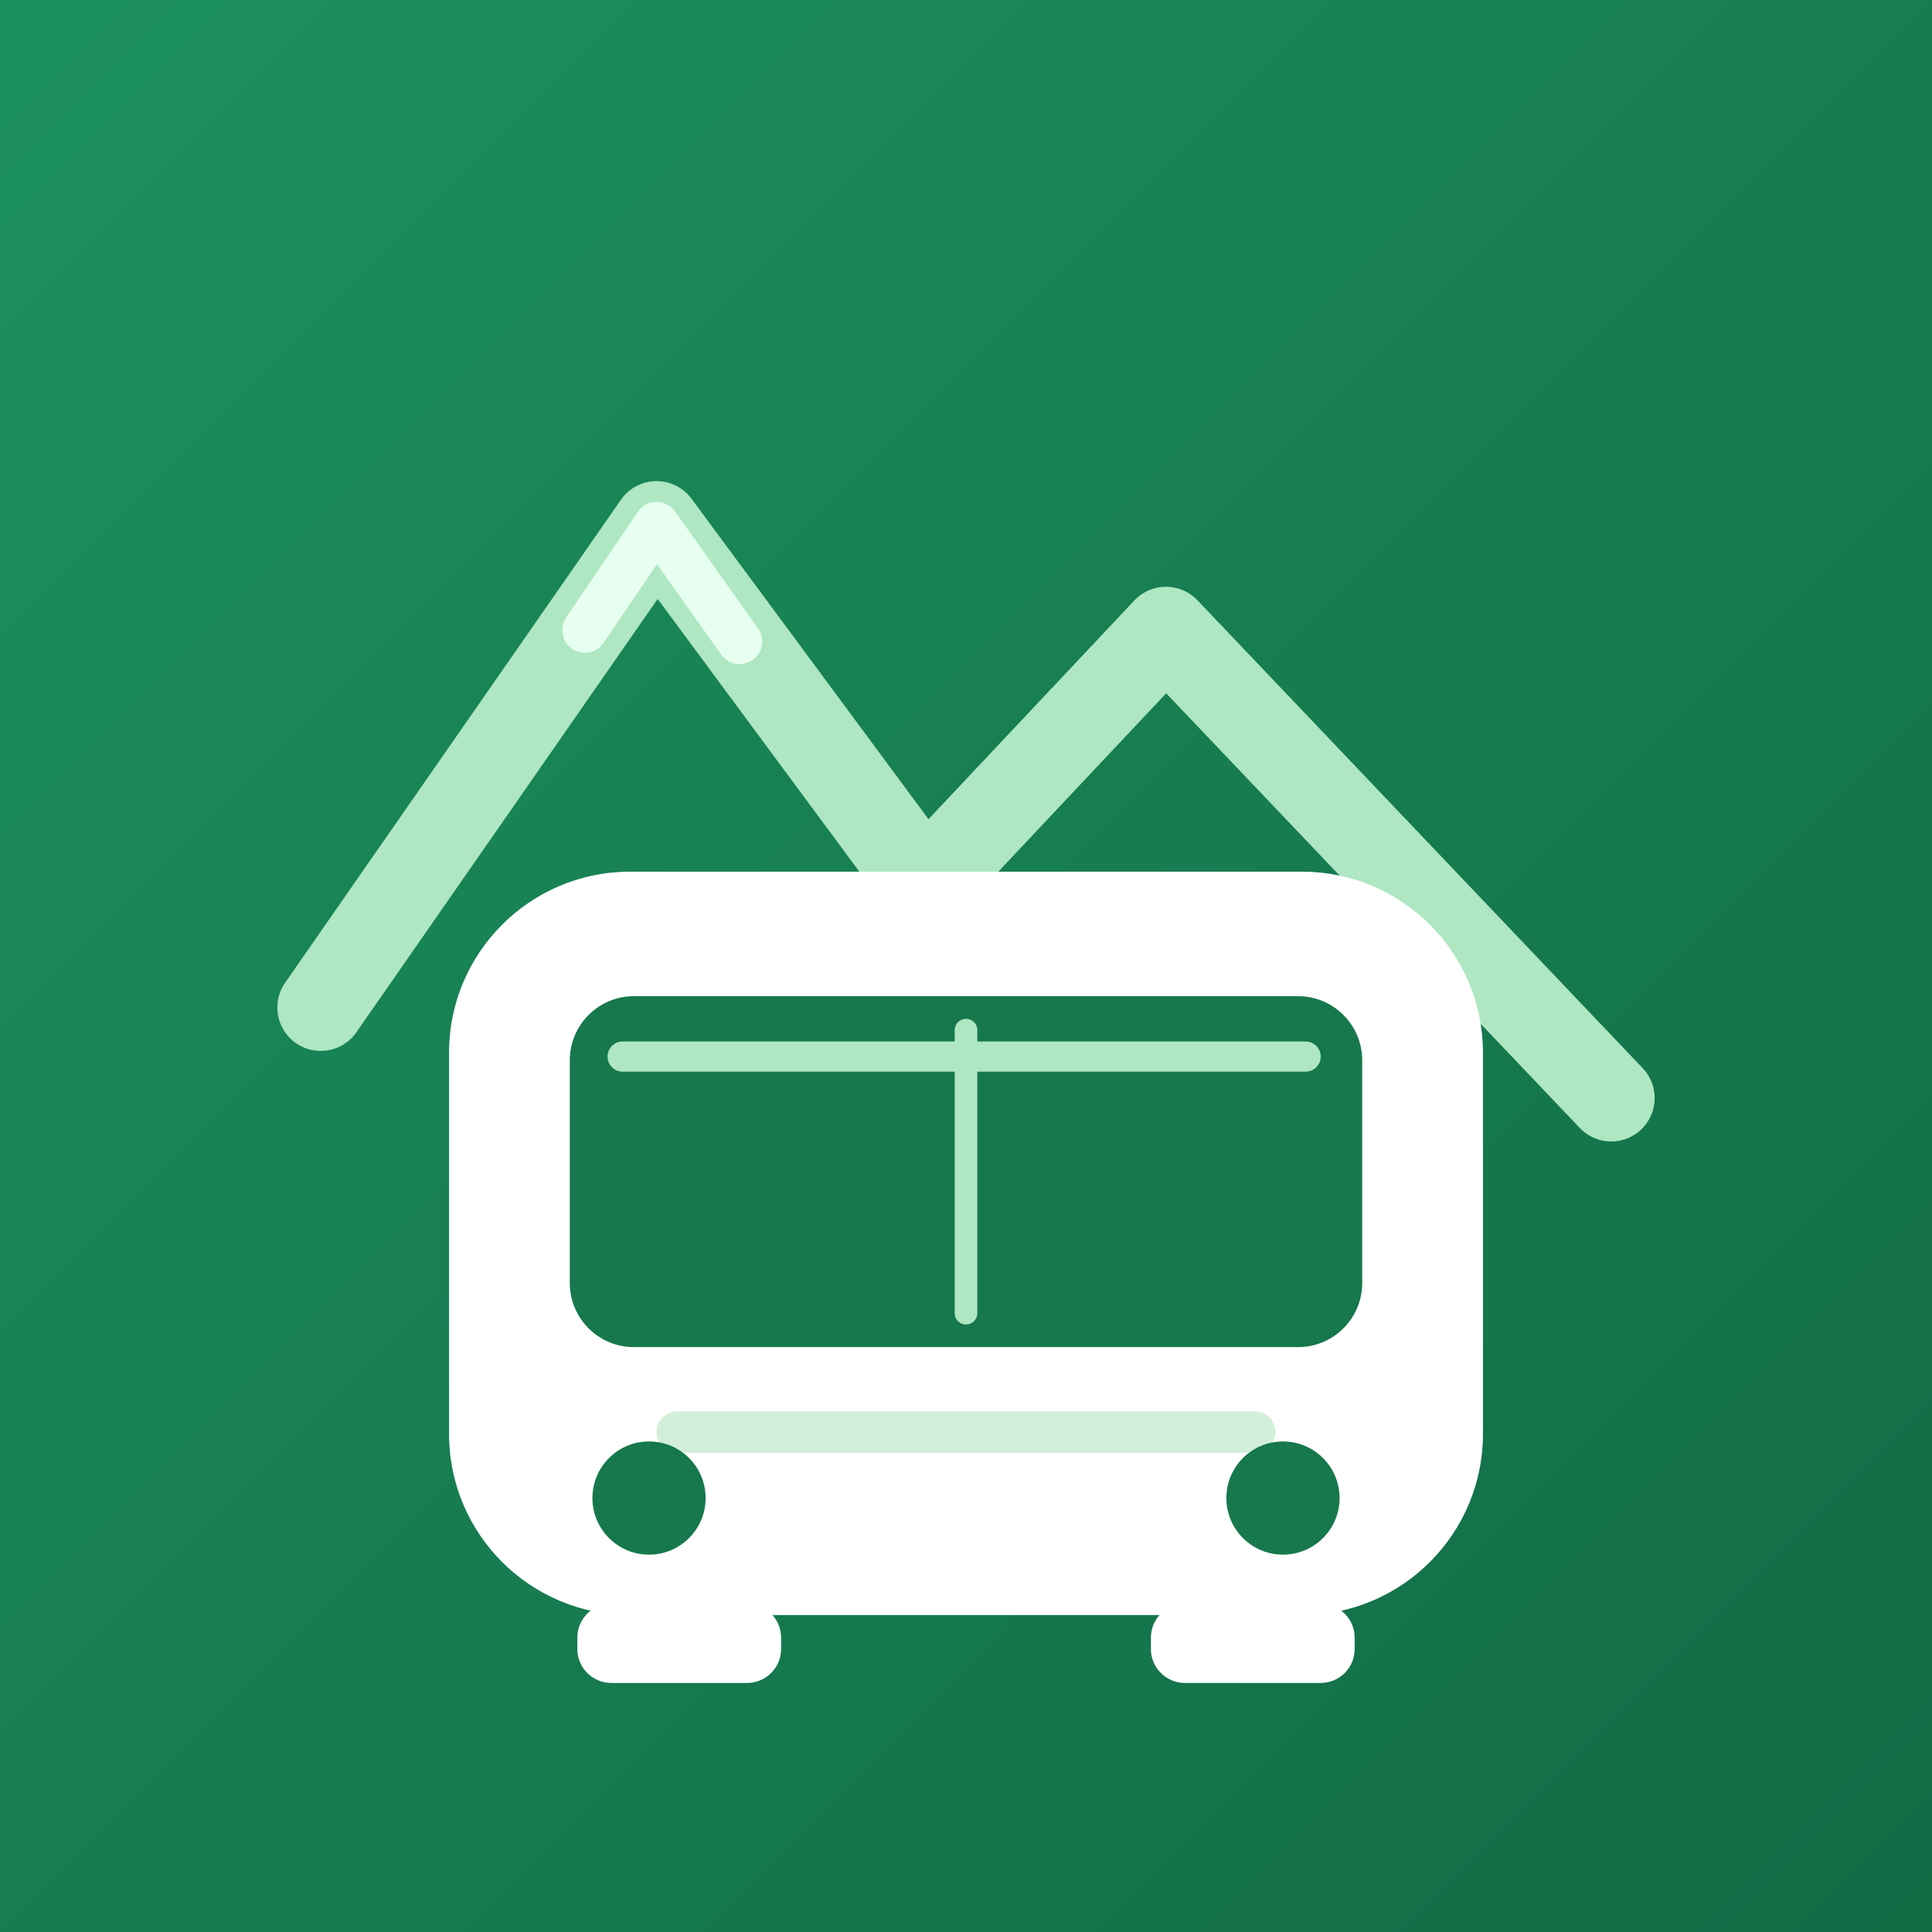
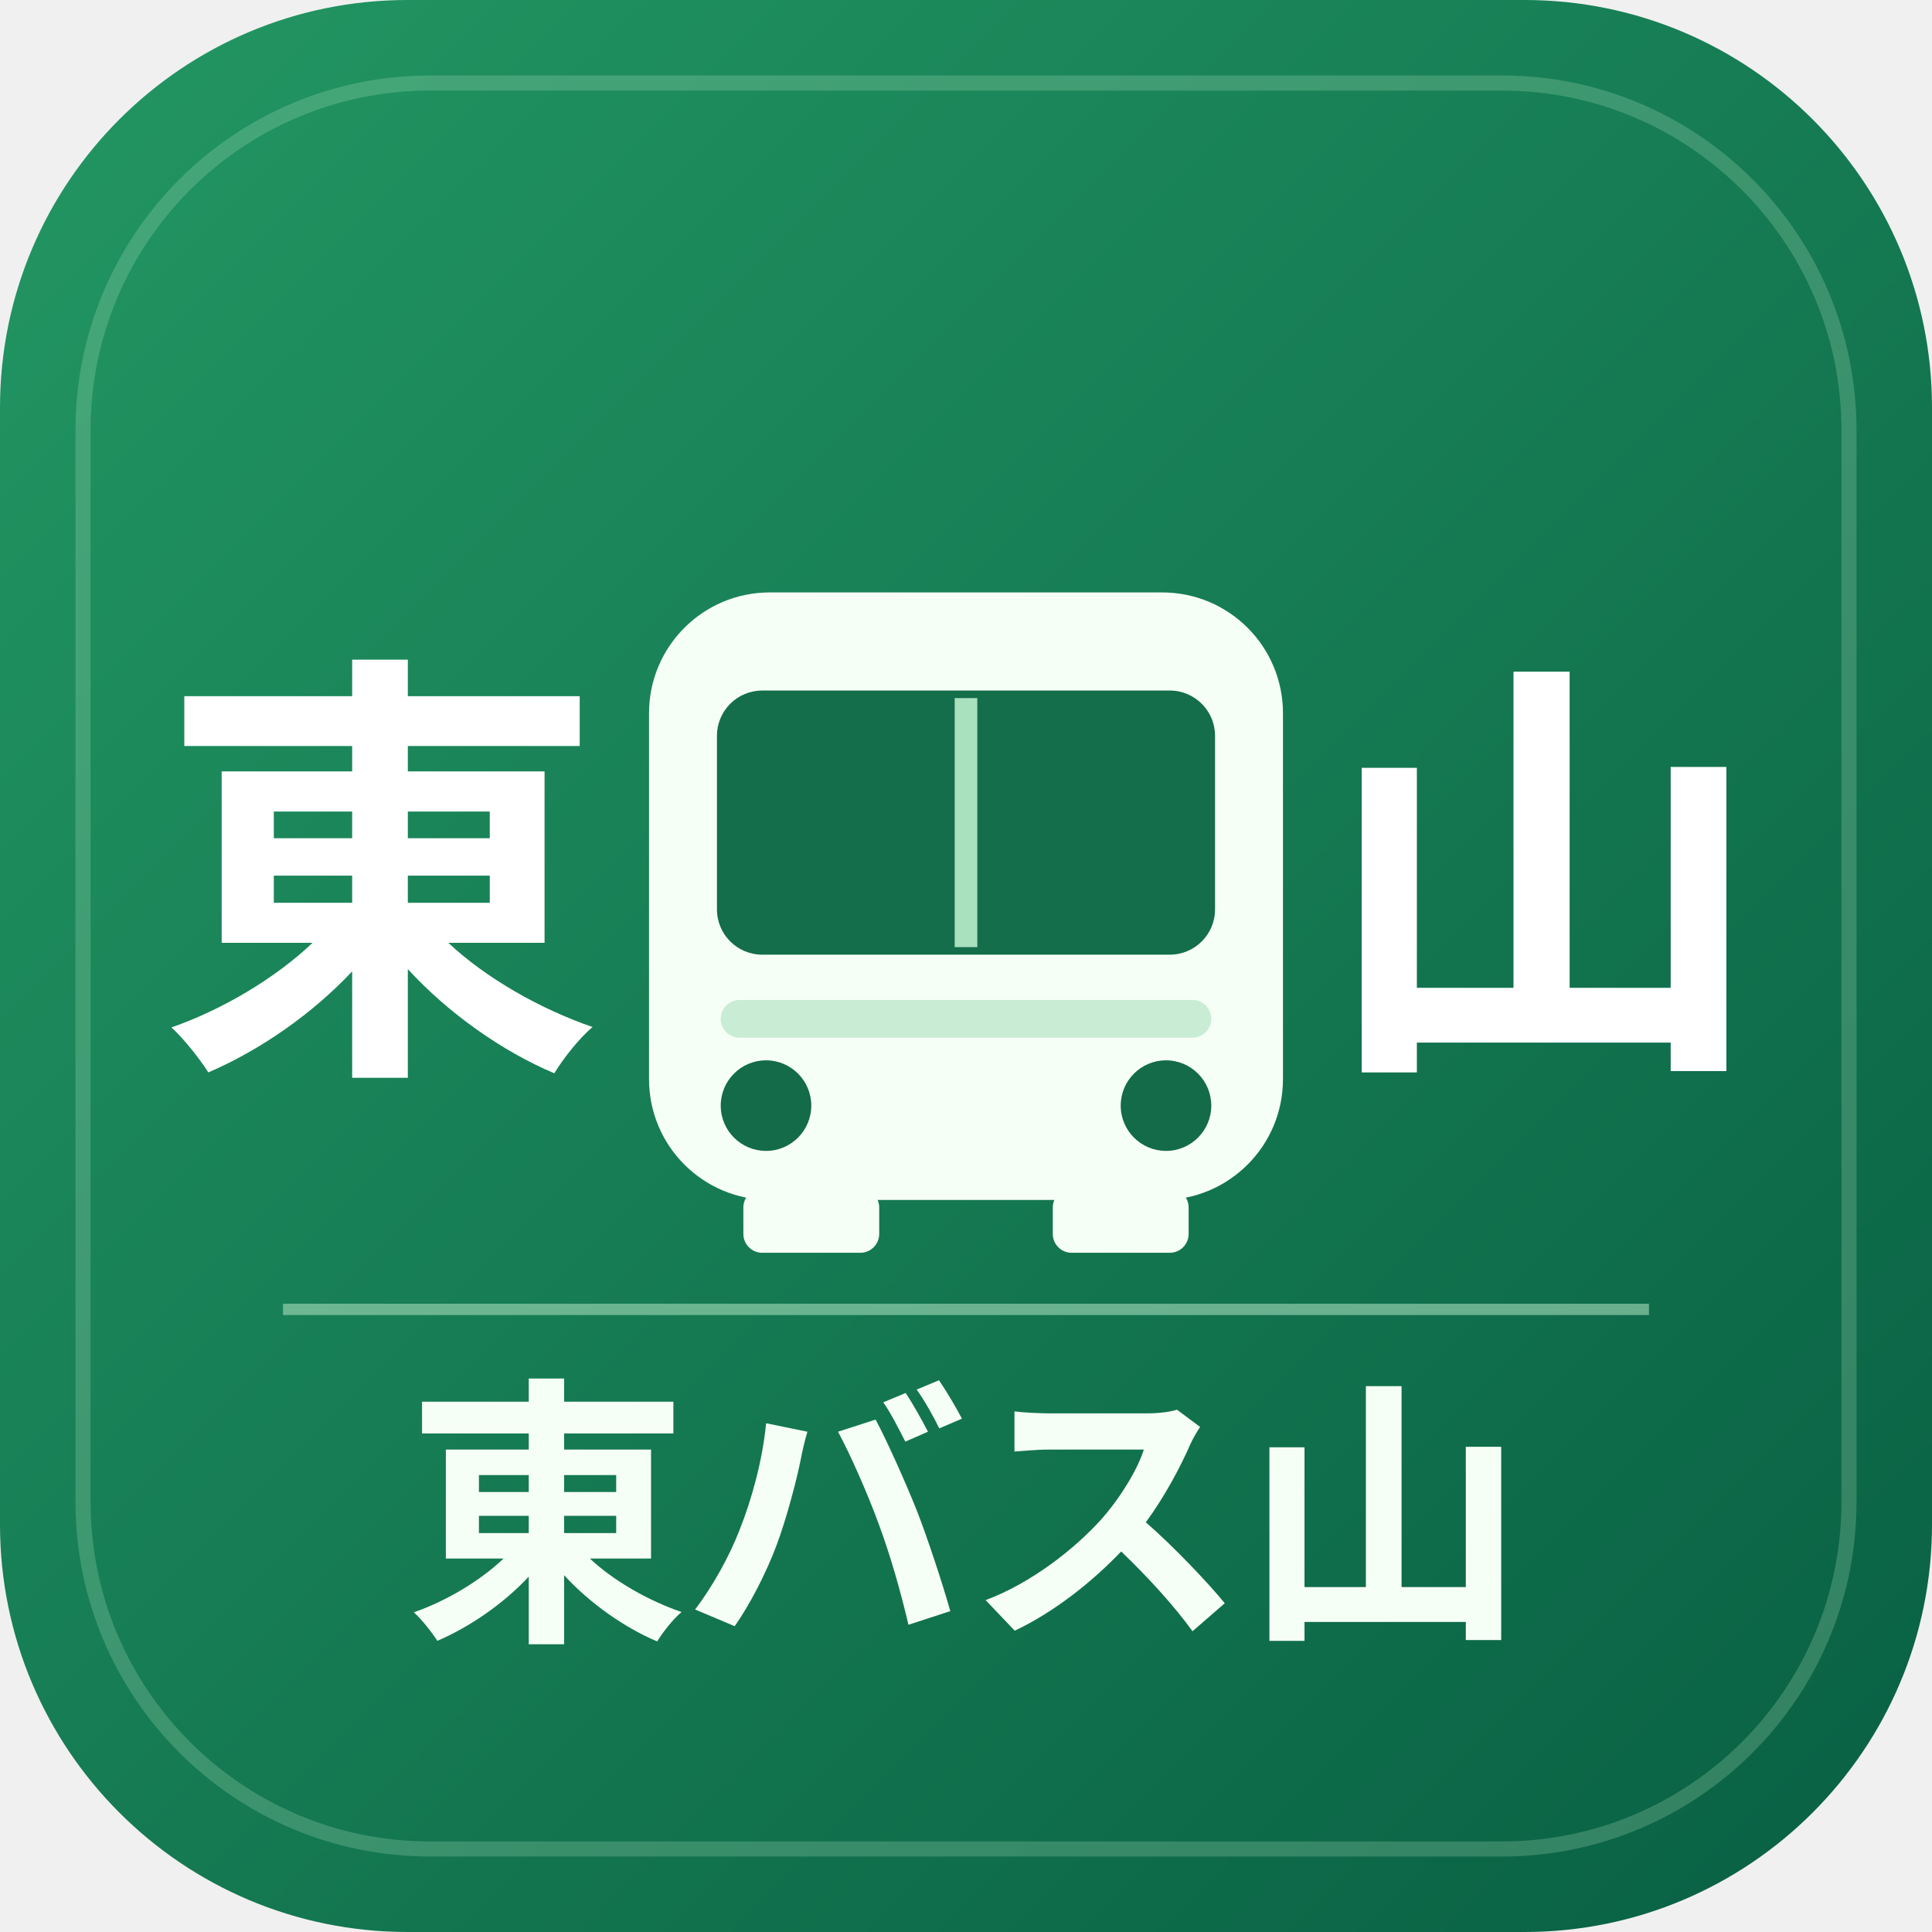
<svg xmlns="http://www.w3.org/2000/svg" viewBox="0 0 512 512" role="img" aria-labelledby="title">
  <defs>
-     <linearGradient id="forest" x1="0" y1="0" x2="1" y2="1">
-       <stop offset="0" stop-color="#1c915e" />
-       <stop offset="1" stop-color="#126a45" />
+     <linearGradient id="bg" x1="0" y1="0" x2="1" y2="1">
+       <stop stop-color="#239763" />
+       <stop offset="1" stop-color="#085f43" />
    </linearGradient>
  </defs>
-   <rect width="512" height="512" fill="url(#forest)" />
-   <path d="M85 267 174 139 245 235 309 167 427 291" fill="none" stroke="#aee7c1" stroke-width="23" stroke-linecap="round" stroke-linejoin="round" />
-   <path d="m155 167 19-28 22 31" fill="none" stroke="#e6fff0" stroke-width="12" stroke-linecap="round" stroke-linejoin="round" />
-   <rect x="119" y="231" width="274" height="197" rx="48" fill="#fff" />
-   <rect x="151" y="264" width="210" height="93" rx="17" fill="#16784c" />
-   <path d="M165 280h181" stroke="#aee7c1" stroke-width="8" stroke-linecap="round" />
-   <path d="M256 273v75" stroke="#aee7c1" stroke-width="6" stroke-linecap="round" />
-   <rect x="174" y="374" width="164" height="11" rx="5.5" fill="#d3efdc" />
-   <circle cx="172" cy="397" r="15" fill="#16784c" />
-   <circle cx="340" cy="397" r="15" fill="#16784c" />
-   <rect x="153" y="425" width="54" height="21" rx="9" fill="#fff" />
-   <rect x="305" y="425" width="54" height="21" rx="9" fill="#fff" />
+   <rect width="512" height="512" rx="108" fill="url(#bg)" />
+   <rect x="22" y="22" width="468" height="468" rx="92" fill="none" stroke="#b7e8c7" stroke-opacity=".24" stroke-width="4" />
+   <text x="101" y="275" fill="#fff" text-anchor="middle" font-family="Noto Sans CJK JP, sans-serif" font-weight="900" font-size="118">東</text>
+   <text x="409" y="275" fill="#fff" text-anchor="middle" font-family="Noto Sans CJK JP, sans-serif" font-weight="900" font-size="118">山</text>
+   <g transform="translate(172 157)">
+     <rect x="0" y="0" width="168" height="161" rx="32" fill="#f6fff6" />
+     <rect x="18" y="26" width="132" height="70" rx="12" fill="#146d4b" />
+     <path d="M84 28v66" stroke="#a9e0be" stroke-width="6" />
+     <rect x="19" y="108" width="130" height="10" rx="5" fill="#c9ecd4" />
+     <circle cx="31" cy="136" r="12" fill="#136b49" />
+     <circle cx="137" cy="136" r="12" fill="#136b49" />
+     <rect x="25" y="158" width="36" height="17" rx="5" fill="#f6fff6" />
+     <rect x="107" y="158" width="36" height="17" rx="5" fill="#f6fff6" />
+   </g>
+   <path d="M75 347h362" stroke="#b3e6c5" stroke-width="3" stroke-opacity=".55" />
+   <text x="256" y="429" fill="#f6fff6" text-anchor="middle" font-family="Noto Sans CJK JP, sans-serif" font-weight="900" font-size="75" letter-spacing="-1">東バス山</text>
</svg>
